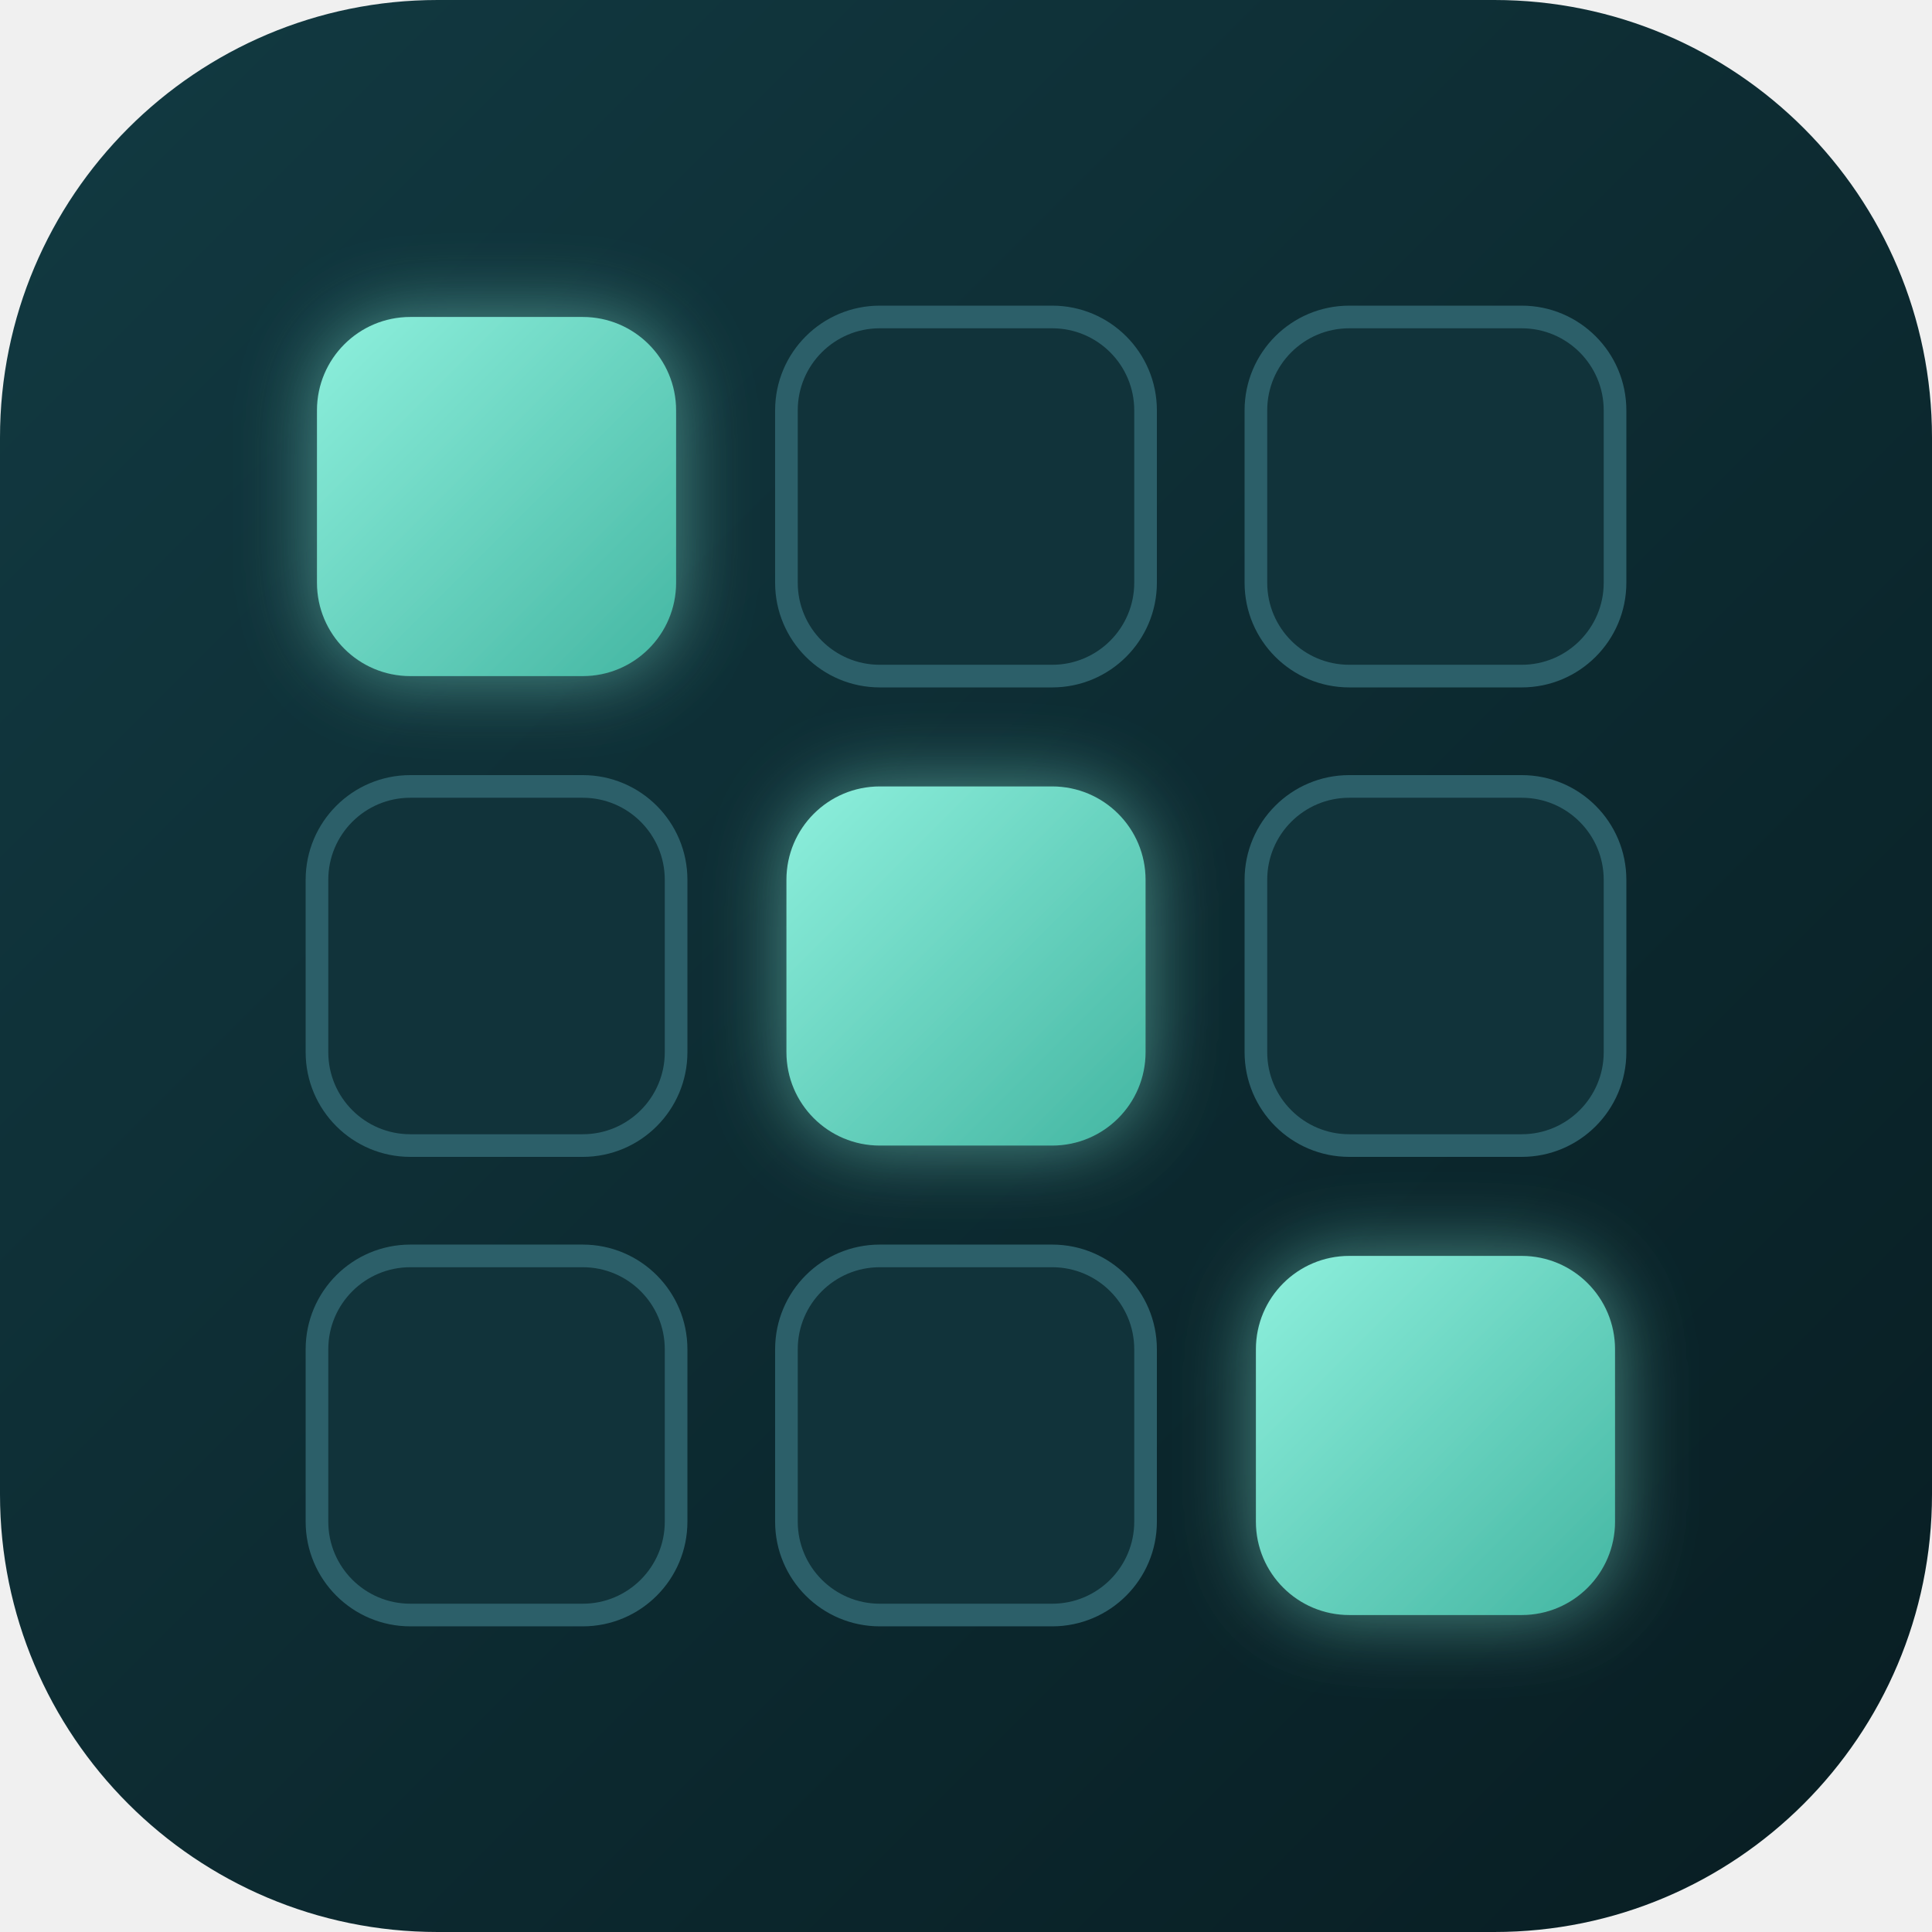
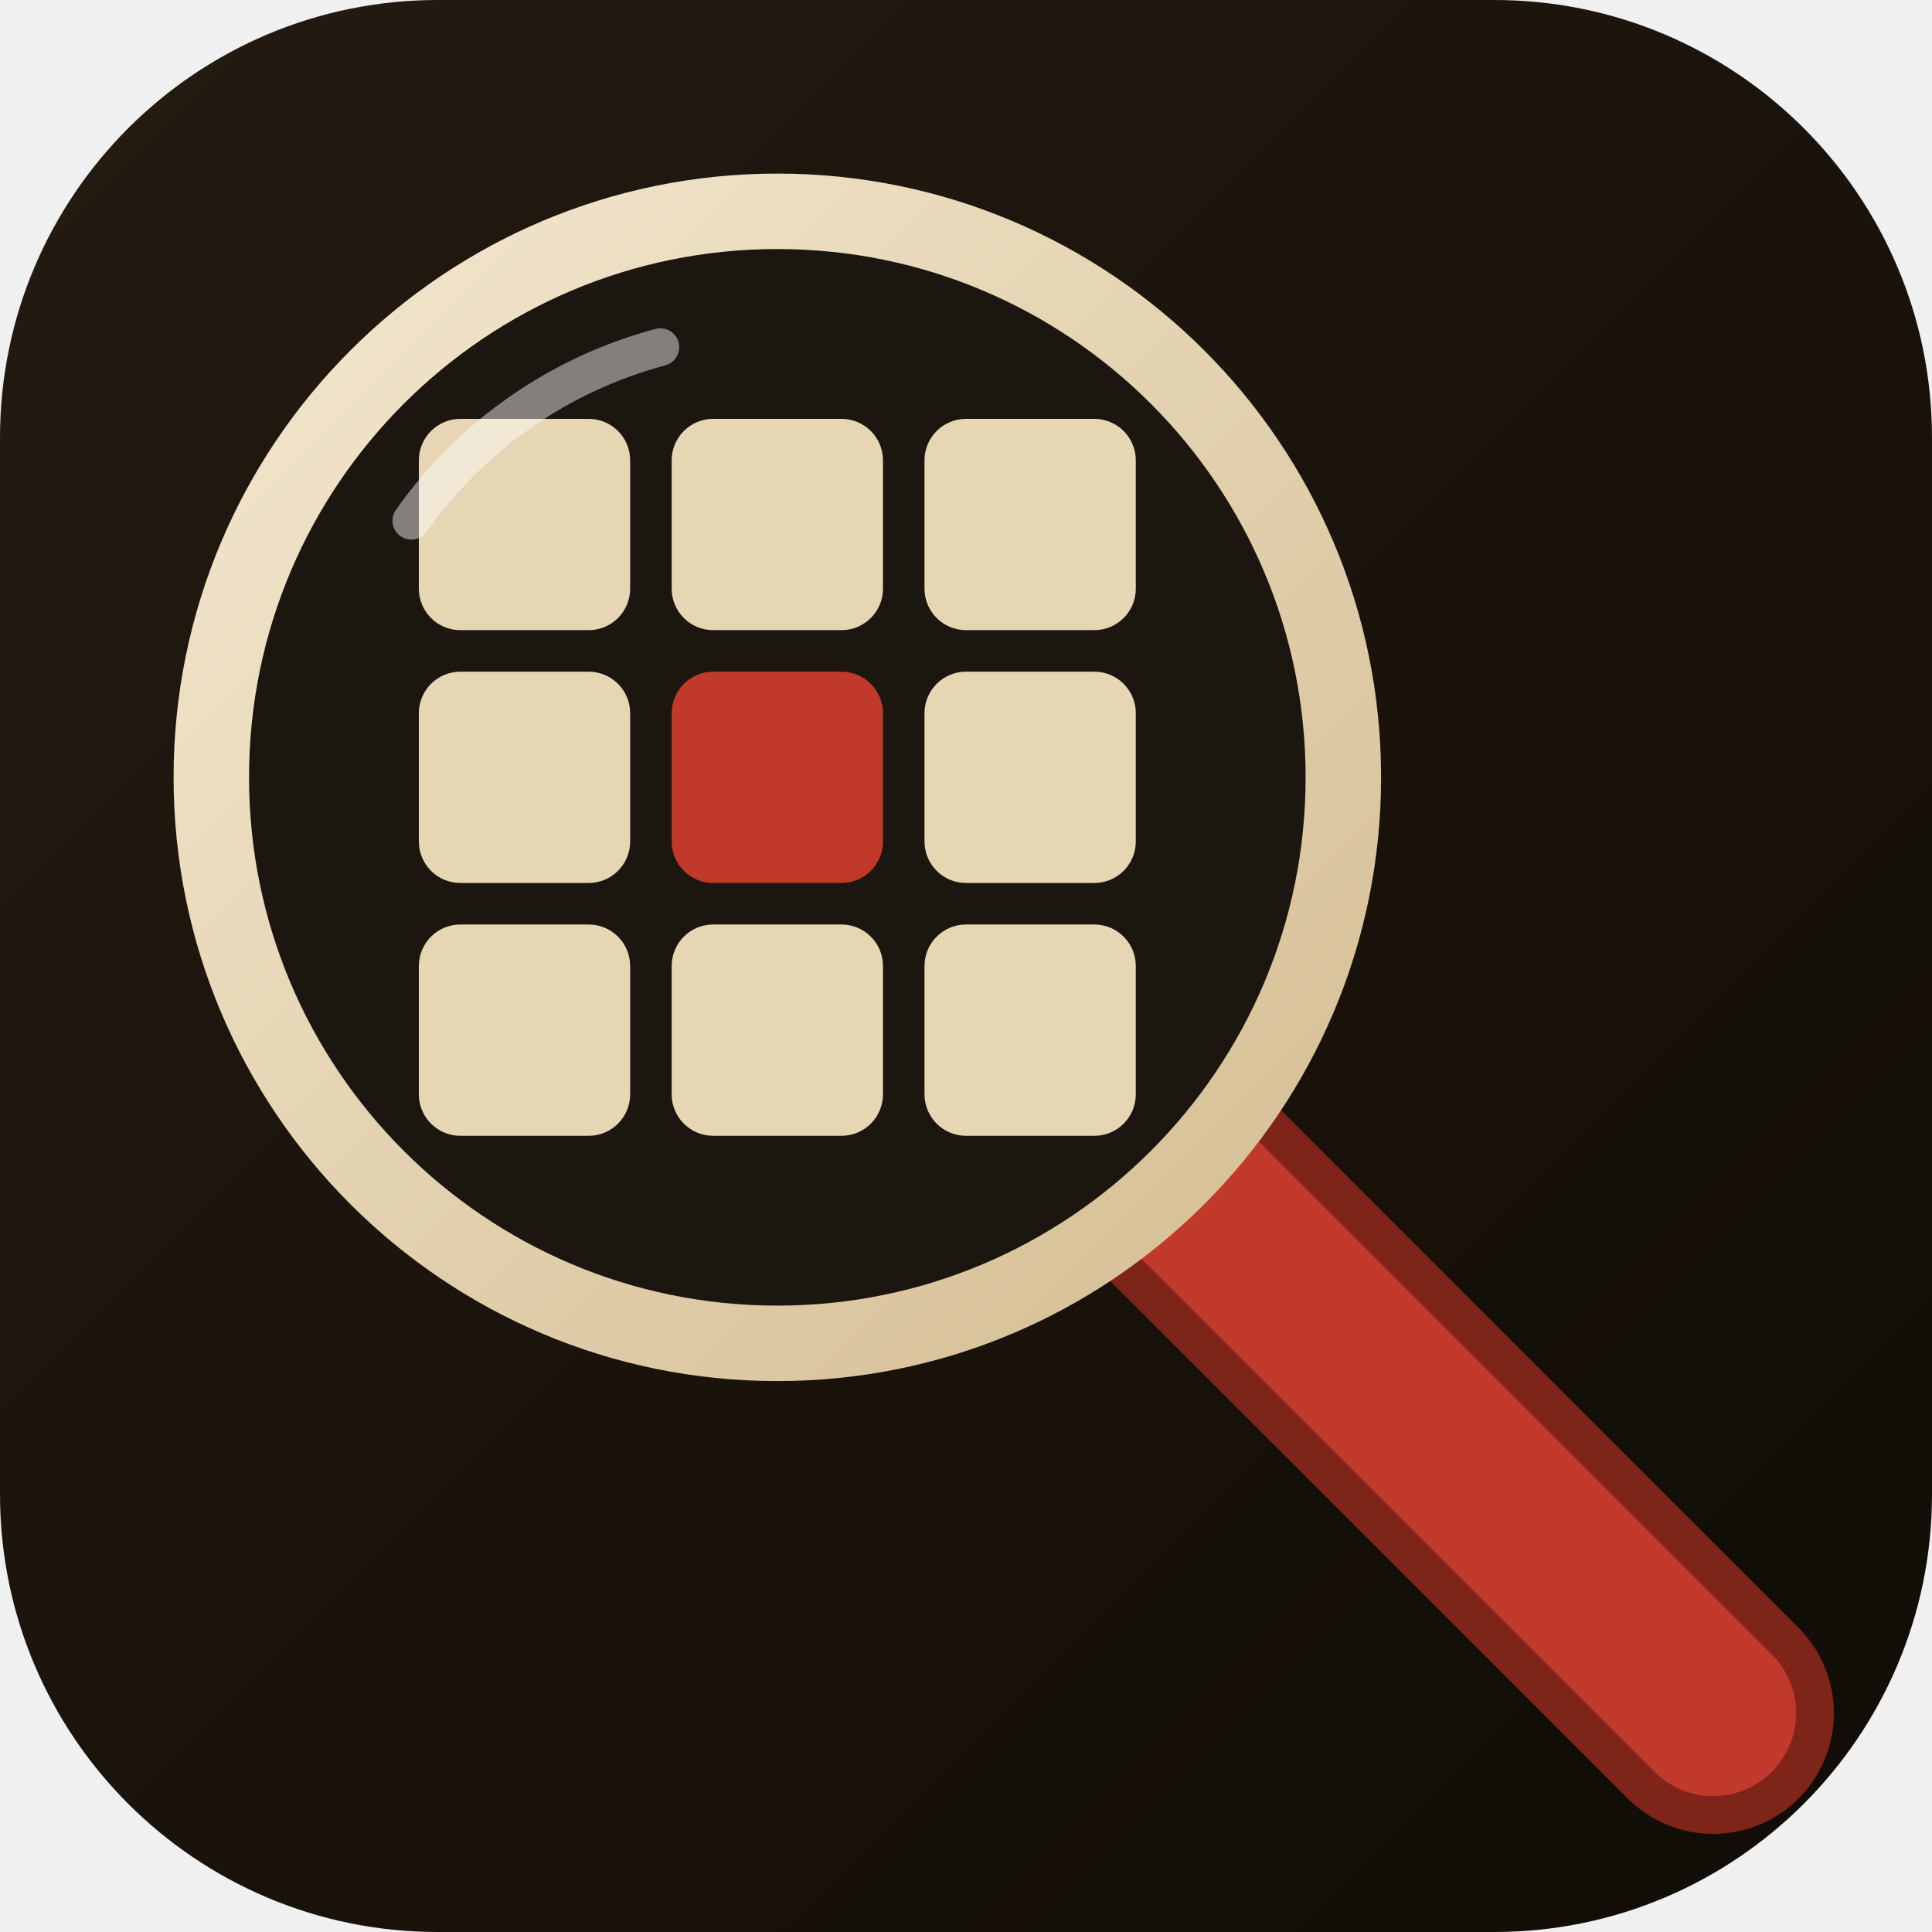
<svg xmlns="http://www.w3.org/2000/svg" viewBox="0 0 512 512">
  <defs>
    <linearGradient id="bg" x1="0" y1="0" x2="1" y2="1">
-       <stop offset="0" stop-color="#123a42" />
-       <stop offset="1" stop-color="#081d22" />
+       <stop offset="0" stop-color="#241b11" />
+       <stop offset="1" stop-color="#110c07" />
    </linearGradient>
-     <linearGradient id="g" x1="0" y1="0" x2="1" y2="1">
-       <stop offset="0" stop-color="#8ef0dd" />
-       <stop offset="1" stop-color="#44b6a2" />
+     <linearGradient id="ring" x1="0" y1="0" x2="1" y2="1">
+       <stop offset="0" stop-color="#f3e8cf" />
+       <stop offset="1" stop-color="#d4bd92" />
    </linearGradient>
-     <filter id="glow" x="-40%" y="-40%" width="180%" height="180%">
-       <feDropShadow dx="0" dy="0" stdDeviation="10" flood-color="#7fe3d1" flood-opacity="0.55" />
-     </filter>
  </defs>
  <rect width="512" height="512" rx="116" fill="url(#bg)" />
-   <rect x="84" y="84" width="95.173" height="95.173" rx="24.745" fill="url(#g)" filter="url(#glow)" />
-   <rect x="208.413" y="84" width="95.173" height="95.173" rx="24.745" fill="#11333a" stroke="#2c5f69" stroke-width="6" />
-   <rect x="332.827" y="84" width="95.173" height="95.173" rx="24.745" fill="#11333a" stroke="#2c5f69" stroke-width="6" />
-   <rect x="84" y="208.413" width="95.173" height="95.173" rx="24.745" fill="#11333a" stroke="#2c5f69" stroke-width="6" />
-   <rect x="208.413" y="208.413" width="95.173" height="95.173" rx="24.745" fill="url(#g)" filter="url(#glow)" />
-   <rect x="332.827" y="208.413" width="95.173" height="95.173" rx="24.745" fill="#11333a" stroke="#2c5f69" stroke-width="6" />
-   <rect x="84" y="332.827" width="95.173" height="95.173" rx="24.745" fill="#11333a" stroke="#2c5f69" stroke-width="6" />
-   <rect x="208.413" y="332.827" width="95.173" height="95.173" rx="24.745" fill="#11333a" stroke="#2c5f69" stroke-width="6" />
-   <rect x="332.827" y="332.827" width="95.173" height="95.173" rx="24.745" fill="url(#g)" filter="url(#glow)" />
+   <line x1="288" y1="288" x2="454" y2="454" stroke="#7e2419" stroke-width="64" stroke-linecap="round" />
+   <line x1="288" y1="288" x2="454" y2="454" stroke="#c0392b" stroke-width="44" stroke-linecap="round" />
+   <circle cx="206" cy="206" r="150" fill="#1b1610" />
+   <g>
+     <rect x="111" y="111" width="56" height="56" rx="11" fill="#e6d6b4" />
+     <rect x="178" y="111" width="56" height="56" rx="11" fill="#e6d6b4" />
+     <rect x="245" y="111" width="56" height="56" rx="11" fill="#e6d6b4" />
+     <rect x="111" y="178" width="56" height="56" rx="11" fill="#e6d6b4" />
+     <rect x="178" y="178" width="56" height="56" rx="11" fill="#c0392b" />
+     <rect x="245" y="178" width="56" height="56" rx="11" fill="#e6d6b4" />
+     <rect x="111" y="245" width="56" height="56" rx="11" fill="#e6d6b4" />
+     <rect x="178" y="245" width="56" height="56" rx="11" fill="#e6d6b4" />
+     <rect x="245" y="245" width="56" height="56" rx="11" fill="#e6d6b4" />
+   </g>
+   <circle cx="206" cy="206" r="150" fill="none" stroke="url(#ring)" stroke-width="20" />
+   <path d="M109 138 A118 118 0 0 1 175 92" fill="none" stroke="#fff" stroke-opacity="0.45" stroke-width="10" stroke-linecap="round" />
</svg>
